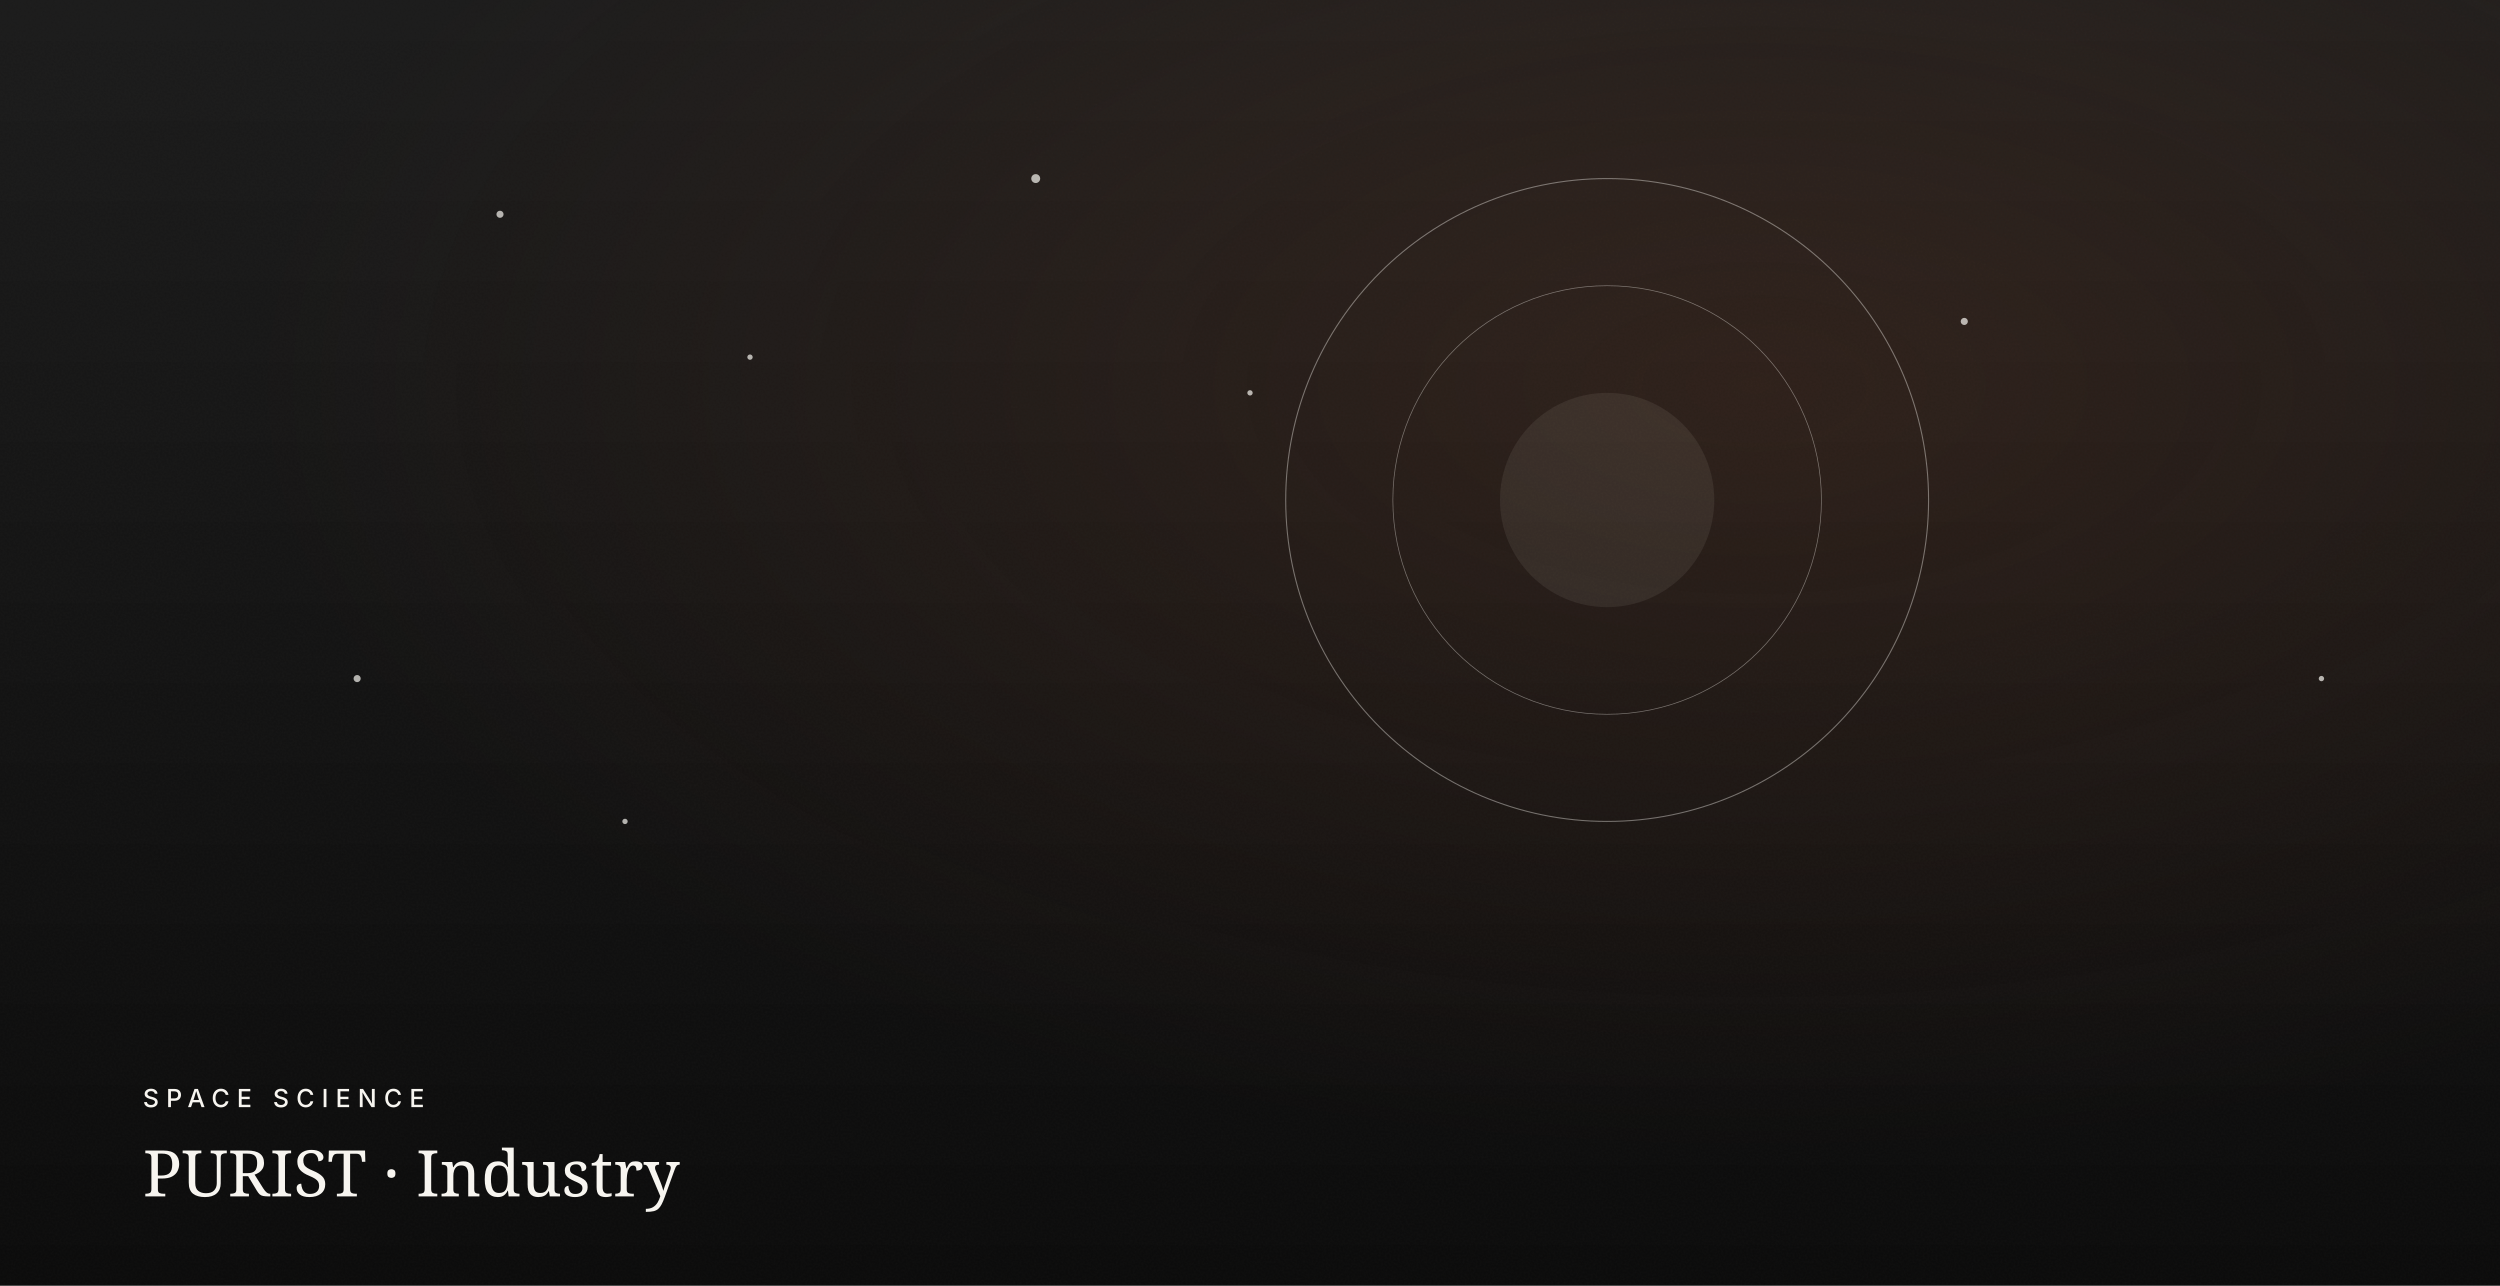
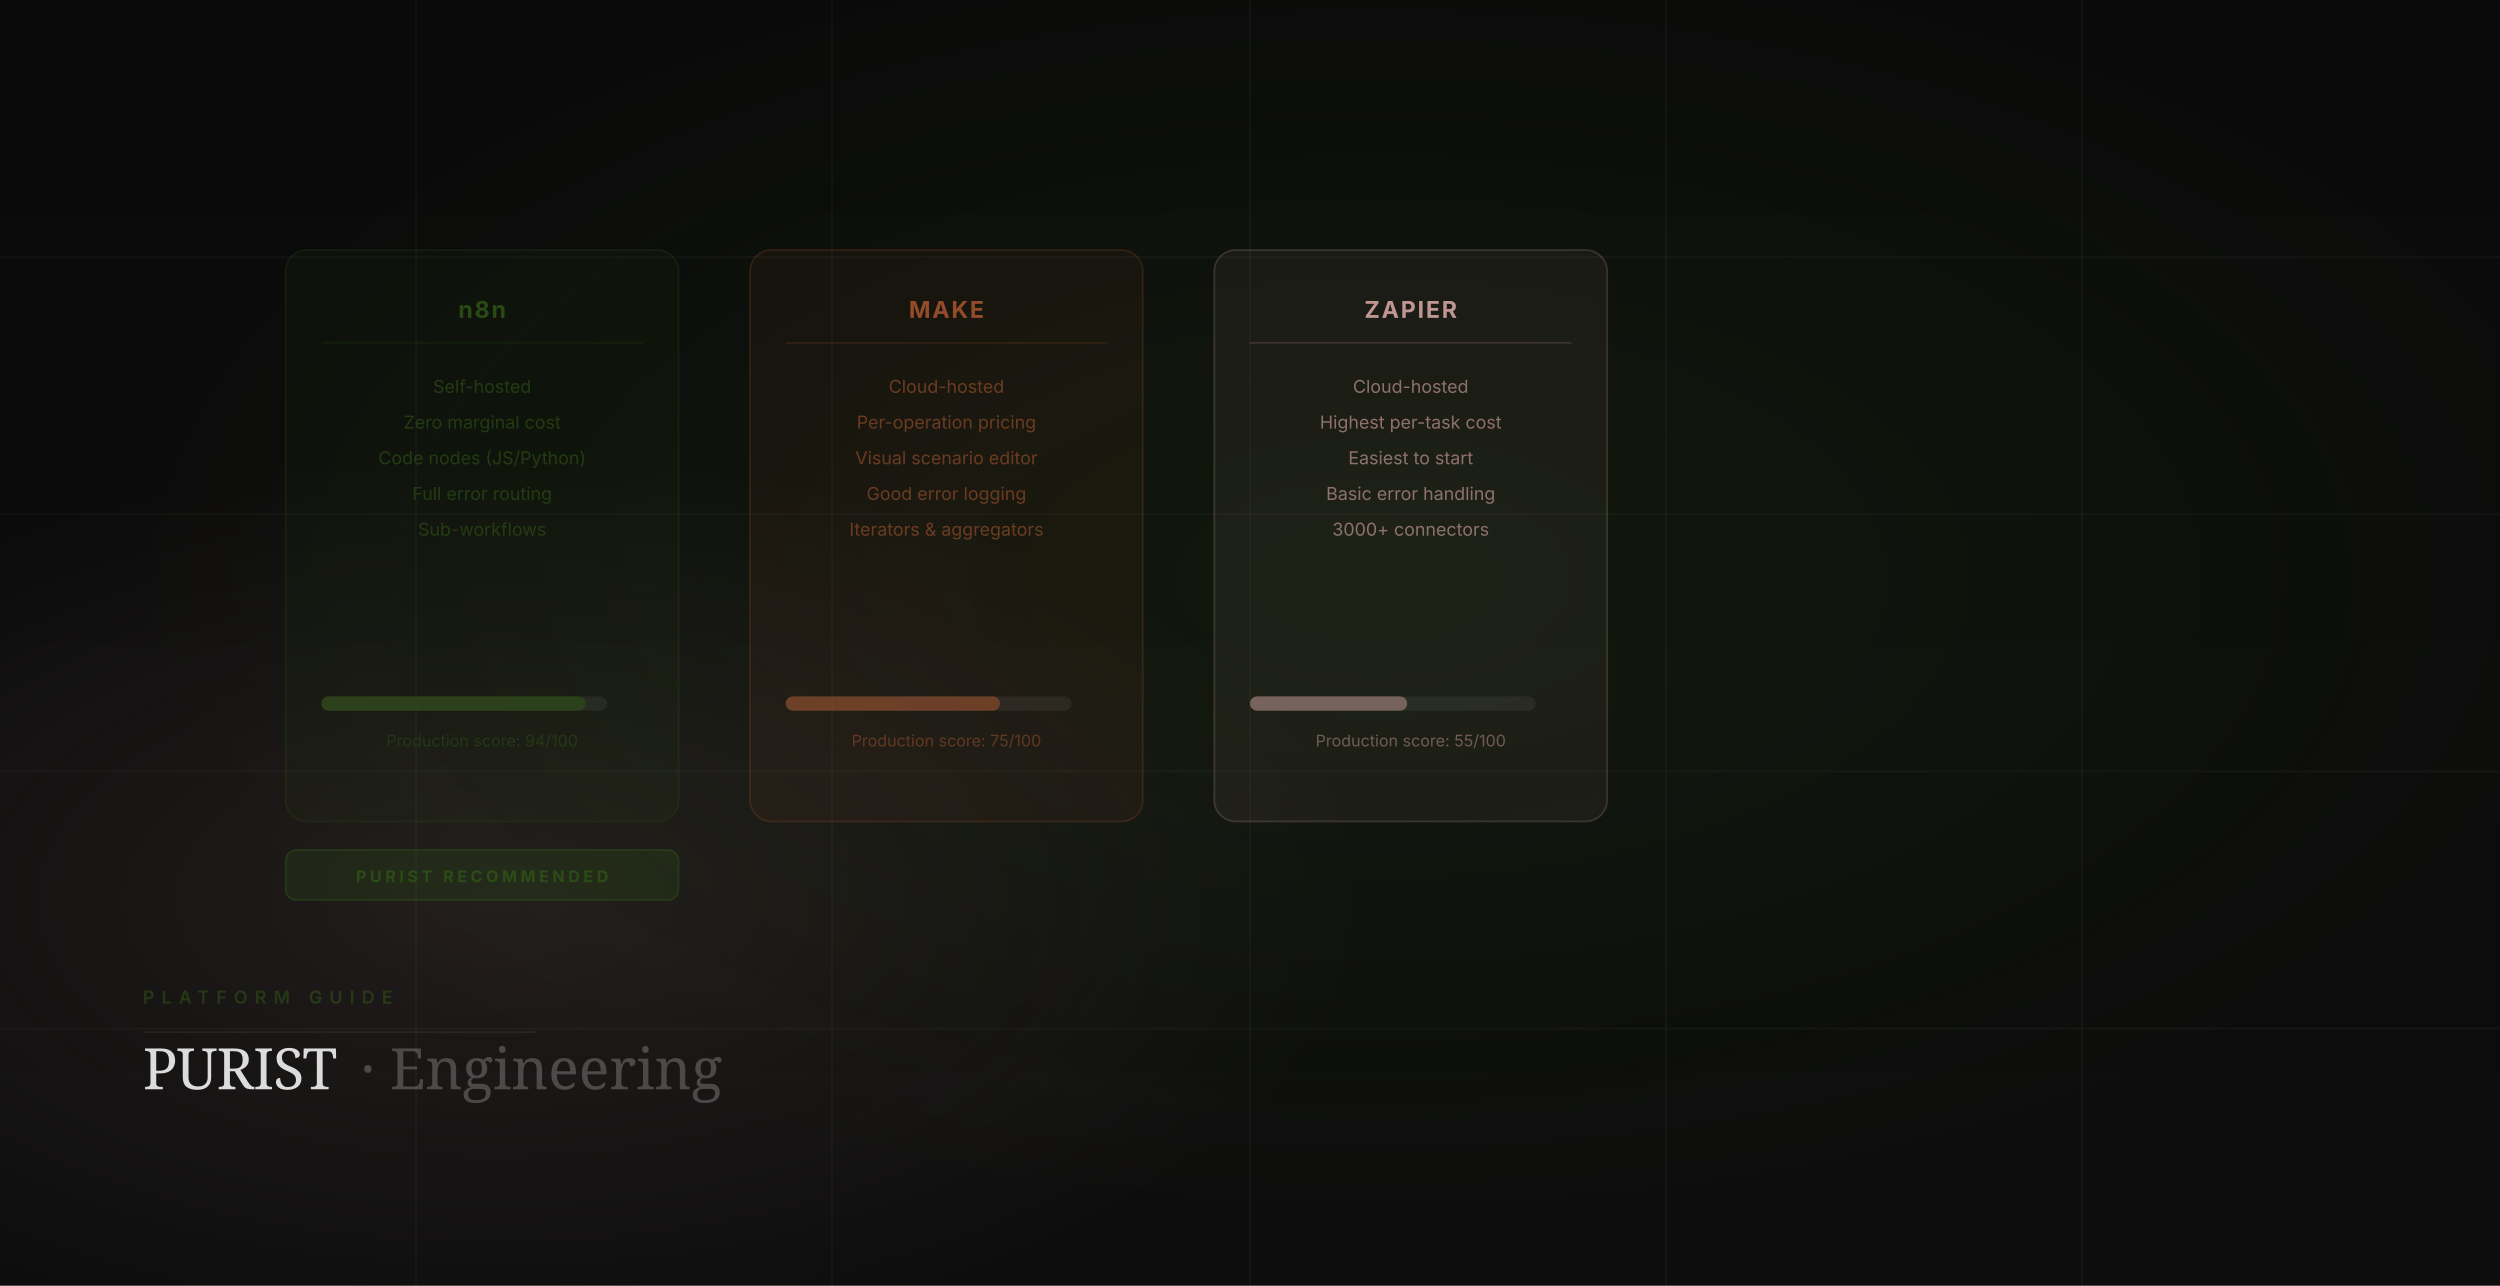
<svg xmlns="http://www.w3.org/2000/svg" viewBox="0 0 1400 720" width="1400" height="720" preserveAspectRatio="xMidYMid slice">
  <defs>
    <linearGradient id="bg" x1="0" y1="0" x2="0" y2="1">
-       <stop offset="0%" stop-color="#1a1a1a" />
-       <stop offset="100%" stop-color="#0A0A0A" />
+       <stop offset="0%" stop-color="#0A0A0A" />
+       <stop offset="100%" stop-color="#0d0d0d" />
    </linearGradient>
-     <radialGradient id="glow" cx="0.7" cy="0.3" r="0.6">
-       <stop offset="0%" stop-color="#A0522D" stop-opacity="0.18" />
-       <stop offset="100%" stop-color="#A0522D" stop-opacity="0" />
+     <radialGradient id="g1" cx="0.55" cy="0.45" r="0.5">
+       <stop offset="0%" stop-color="#2D5016" stop-opacity="0.2" />
+       <stop offset="100%" stop-color="#2D5016" stop-opacity="0" />
    </radialGradient>
-     <filter id="grain" x="0%" y="0%" width="100%" height="100%">
-       <feTurbulence type="fractalNoise" baseFrequency="0.85" numOctaves="2" seed="3" />
-       <feColorMatrix values="0 0 0 0 0.6  0 0 0 0 0.55  0 0 0 0 0.48  0 0 0 0.06 0" />
-       <feComposite operator="in" in2="SourceGraphic" />
-     </filter>
+     <radialGradient id="g2" cx="0.2" cy="0.7" r="0.35">
+       <stop offset="0%" stop-color="#E8B4B0" stop-opacity="0.1" />
+       <stop offset="100%" stop-color="#E8B4B0" stop-opacity="0" />
+     </radialGradient>
  </defs>
  <rect width="1400" height="720" fill="url(#bg)" />
-   <rect width="1400" height="720" fill="url(#glow)" />
-   <g opacity="0.4">
-     <circle cx="900" cy="280" r="180" fill="none" stroke="#F8F6F1" stroke-width="0.6" />
-     <circle cx="900" cy="280" r="120" fill="none" stroke="#F8F6F1" stroke-width="0.4" />
-     <circle cx="900" cy="280" r="60" fill="#F8F6F1" opacity="0.18" />
+   <rect width="1400" height="720" fill="url(#g1)" />
+   <rect width="1400" height="720" fill="url(#g2)" />
+   <g stroke="rgba(255,255,255,0.035)" stroke-width="1">
+     <line x1="0" y1="144" x2="1400" y2="144" />
+     <line x1="0" y1="288" x2="1400" y2="288" />
+     <line x1="0" y1="432" x2="1400" y2="432" />
+     <line x1="0" y1="576" x2="1400" y2="576" />
+     <line x1="233" y1="0" x2="233" y2="720" />
+     <line x1="466" y1="0" x2="466" y2="720" />
+     <line x1="700" y1="0" x2="700" y2="720" />
+     <line x1="933" y1="0" x2="933" y2="720" />
+     <line x1="1166" y1="0" x2="1166" y2="720" />
  </g>
-   <g fill="#F8F6F1" opacity="0.7">
-     <circle cx="280" cy="120" r="2" />
-     <circle cx="420" cy="200" r="1.5" />
-     <circle cx="580" cy="100" r="2.5" />
-     <circle cx="700" cy="220" r="1.5" />
-     <circle cx="200" cy="380" r="2" />
-     <circle cx="350" cy="460" r="1.5" />
-     <circle cx="1100" cy="180" r="2" />
-     <circle cx="1300" cy="380" r="1.5" />
-   </g>
-   <text x="80" y="620" font-family="Inter, sans-serif" font-size="14" fill="#F8F6F1" letter-spacing="4" font-weight="500">SPACE SCIENCE</text>
-   <text x="80" y="670" font-family="Georgia, serif" font-size="36" fill="#F8F6F1" font-weight="500">PURIST · Industry</text>
-   <rect width="1400" height="720" filter="url(#grain)" opacity="0.5" />
+   <rect x="160" y="140" width="220" height="320" rx="12" fill="rgba(45,80,22,0.08)" stroke="rgba(45,80,22,0.25)" stroke-width="1" />
+   <text x="270" y="178" font-family="Inter,sans-serif" font-size="13" fill="rgba(45,80,22,0.9)" text-anchor="middle" font-weight="700" letter-spacing="1">n8n</text>
+   <line x1="180" y1="192" x2="360" y2="192" stroke="rgba(45,80,22,0.2)" stroke-width="1" />
+   <text x="270" y="220" font-family="Inter,sans-serif" font-size="10" fill="rgba(45,80,22,0.65)" text-anchor="middle">Self-hosted</text>
+   <text x="270" y="240" font-family="Inter,sans-serif" font-size="10" fill="rgba(45,80,22,0.65)" text-anchor="middle">Zero marginal cost</text>
+   <text x="270" y="260" font-family="Inter,sans-serif" font-size="10" fill="rgba(45,80,22,0.65)" text-anchor="middle">Code nodes (JS/Python)</text>
+   <text x="270" y="280" font-family="Inter,sans-serif" font-size="10" fill="rgba(45,80,22,0.65)" text-anchor="middle">Full error routing</text>
+   <text x="270" y="300" font-family="Inter,sans-serif" font-size="10" fill="rgba(45,80,22,0.65)" text-anchor="middle">Sub-workflows</text>
+   <rect x="180" y="390" width="160" height="8" rx="4" fill="rgba(255,255,255,0.06)" />
+   <rect x="180" y="390" width="148" height="8" rx="4" fill="rgba(45,80,22,0.6)" />
+   <text x="270" y="418" font-family="Inter,sans-serif" font-size="9" fill="rgba(45,80,22,0.5)" text-anchor="middle">Production score: 94/100</text>
+   <rect x="420" y="140" width="220" height="320" rx="12" fill="rgba(160,82,45,0.07)" stroke="rgba(160,82,45,0.22)" stroke-width="1" />
+   <text x="530" y="178" font-family="Inter,sans-serif" font-size="13" fill="rgba(160,82,45,0.9)" text-anchor="middle" font-weight="700" letter-spacing="1">MAKE</text>
+   <line x1="440" y1="192" x2="620" y2="192" stroke="rgba(160,82,45,0.18)" stroke-width="1" />
+   <text x="530" y="220" font-family="Inter,sans-serif" font-size="10" fill="rgba(160,82,45,0.6)" text-anchor="middle">Cloud-hosted</text>
+   <text x="530" y="240" font-family="Inter,sans-serif" font-size="10" fill="rgba(160,82,45,0.6)" text-anchor="middle">Per-operation pricing</text>
+   <text x="530" y="260" font-family="Inter,sans-serif" font-size="10" fill="rgba(160,82,45,0.6)" text-anchor="middle">Visual scenario editor</text>
+   <text x="530" y="280" font-family="Inter,sans-serif" font-size="10" fill="rgba(160,82,45,0.6)" text-anchor="middle">Good error logging</text>
+   <text x="530" y="300" font-family="Inter,sans-serif" font-size="10" fill="rgba(160,82,45,0.6)" text-anchor="middle">Iterators &amp; aggregators</text>
+   <rect x="440" y="390" width="160" height="8" rx="4" fill="rgba(255,255,255,0.06)" />
+   <rect x="440" y="390" width="120" height="8" rx="4" fill="rgba(160,82,45,0.55)" />
+   <text x="530" y="418" font-family="Inter,sans-serif" font-size="9" fill="rgba(160,82,45,0.5)" text-anchor="middle">Production score: 75/100</text>
+   <rect x="680" y="140" width="220" height="320" rx="12" fill="rgba(232,180,176,0.06)" stroke="rgba(232,180,176,0.18)" stroke-width="1" />
+   <text x="790" y="178" font-family="Inter,sans-serif" font-size="13" fill="rgba(232,180,176,0.8)" text-anchor="middle" font-weight="700" letter-spacing="1">ZAPIER</text>
+   <line x1="700" y1="192" x2="880" y2="192" stroke="rgba(232,180,176,0.15)" stroke-width="1" />
+   <text x="790" y="220" font-family="Inter,sans-serif" font-size="10" fill="rgba(232,180,176,0.55)" text-anchor="middle">Cloud-hosted</text>
+   <text x="790" y="240" font-family="Inter,sans-serif" font-size="10" fill="rgba(232,180,176,0.55)" text-anchor="middle">Highest per-task cost</text>
+   <text x="790" y="260" font-family="Inter,sans-serif" font-size="10" fill="rgba(232,180,176,0.55)" text-anchor="middle">Easiest to start</text>
+   <text x="790" y="280" font-family="Inter,sans-serif" font-size="10" fill="rgba(232,180,176,0.55)" text-anchor="middle">Basic error handling</text>
+   <text x="790" y="300" font-family="Inter,sans-serif" font-size="10" fill="rgba(232,180,176,0.55)" text-anchor="middle">3000+ connectors</text>
+   <rect x="700" y="390" width="160" height="8" rx="4" fill="rgba(255,255,255,0.06)" />
+   <rect x="700" y="390" width="88" height="8" rx="4" fill="rgba(232,180,176,0.4)" />
+   <text x="790" y="418" font-family="Inter,sans-serif" font-size="9" fill="rgba(232,180,176,0.4)" text-anchor="middle">Production score: 55/100</text>
+   <rect x="160" y="476" width="220" height="28" rx="6" fill="rgba(45,80,22,0.25)" stroke="rgba(45,80,22,0.5)" stroke-width="1" />
+   <text x="270" y="494" font-family="Inter,sans-serif" font-size="9" fill="rgba(45,80,22,0.9)" text-anchor="middle" font-weight="700" letter-spacing="2">PURIST RECOMMENDED</text>
+   <line x1="80" y1="578" x2="300" y2="578" stroke="rgba(255,255,255,0.06)" stroke-width="1" />
+   <text x="80" y="562" font-family="Inter,sans-serif" font-size="10" fill="rgba(45,80,22,0.6)" letter-spacing="4" font-weight="600">PLATFORM GUIDE</text>
+   <text x="80" y="610" font-family="Georgia,serif" font-size="32" fill="rgba(255,255,255,0.85)" letter-spacing="-0.5">PURIST</text>
+   <text x="202" y="610" font-family="Georgia,serif" font-size="32" fill="rgba(255,255,255,0.22)"> · Engineering</text>
</svg>
